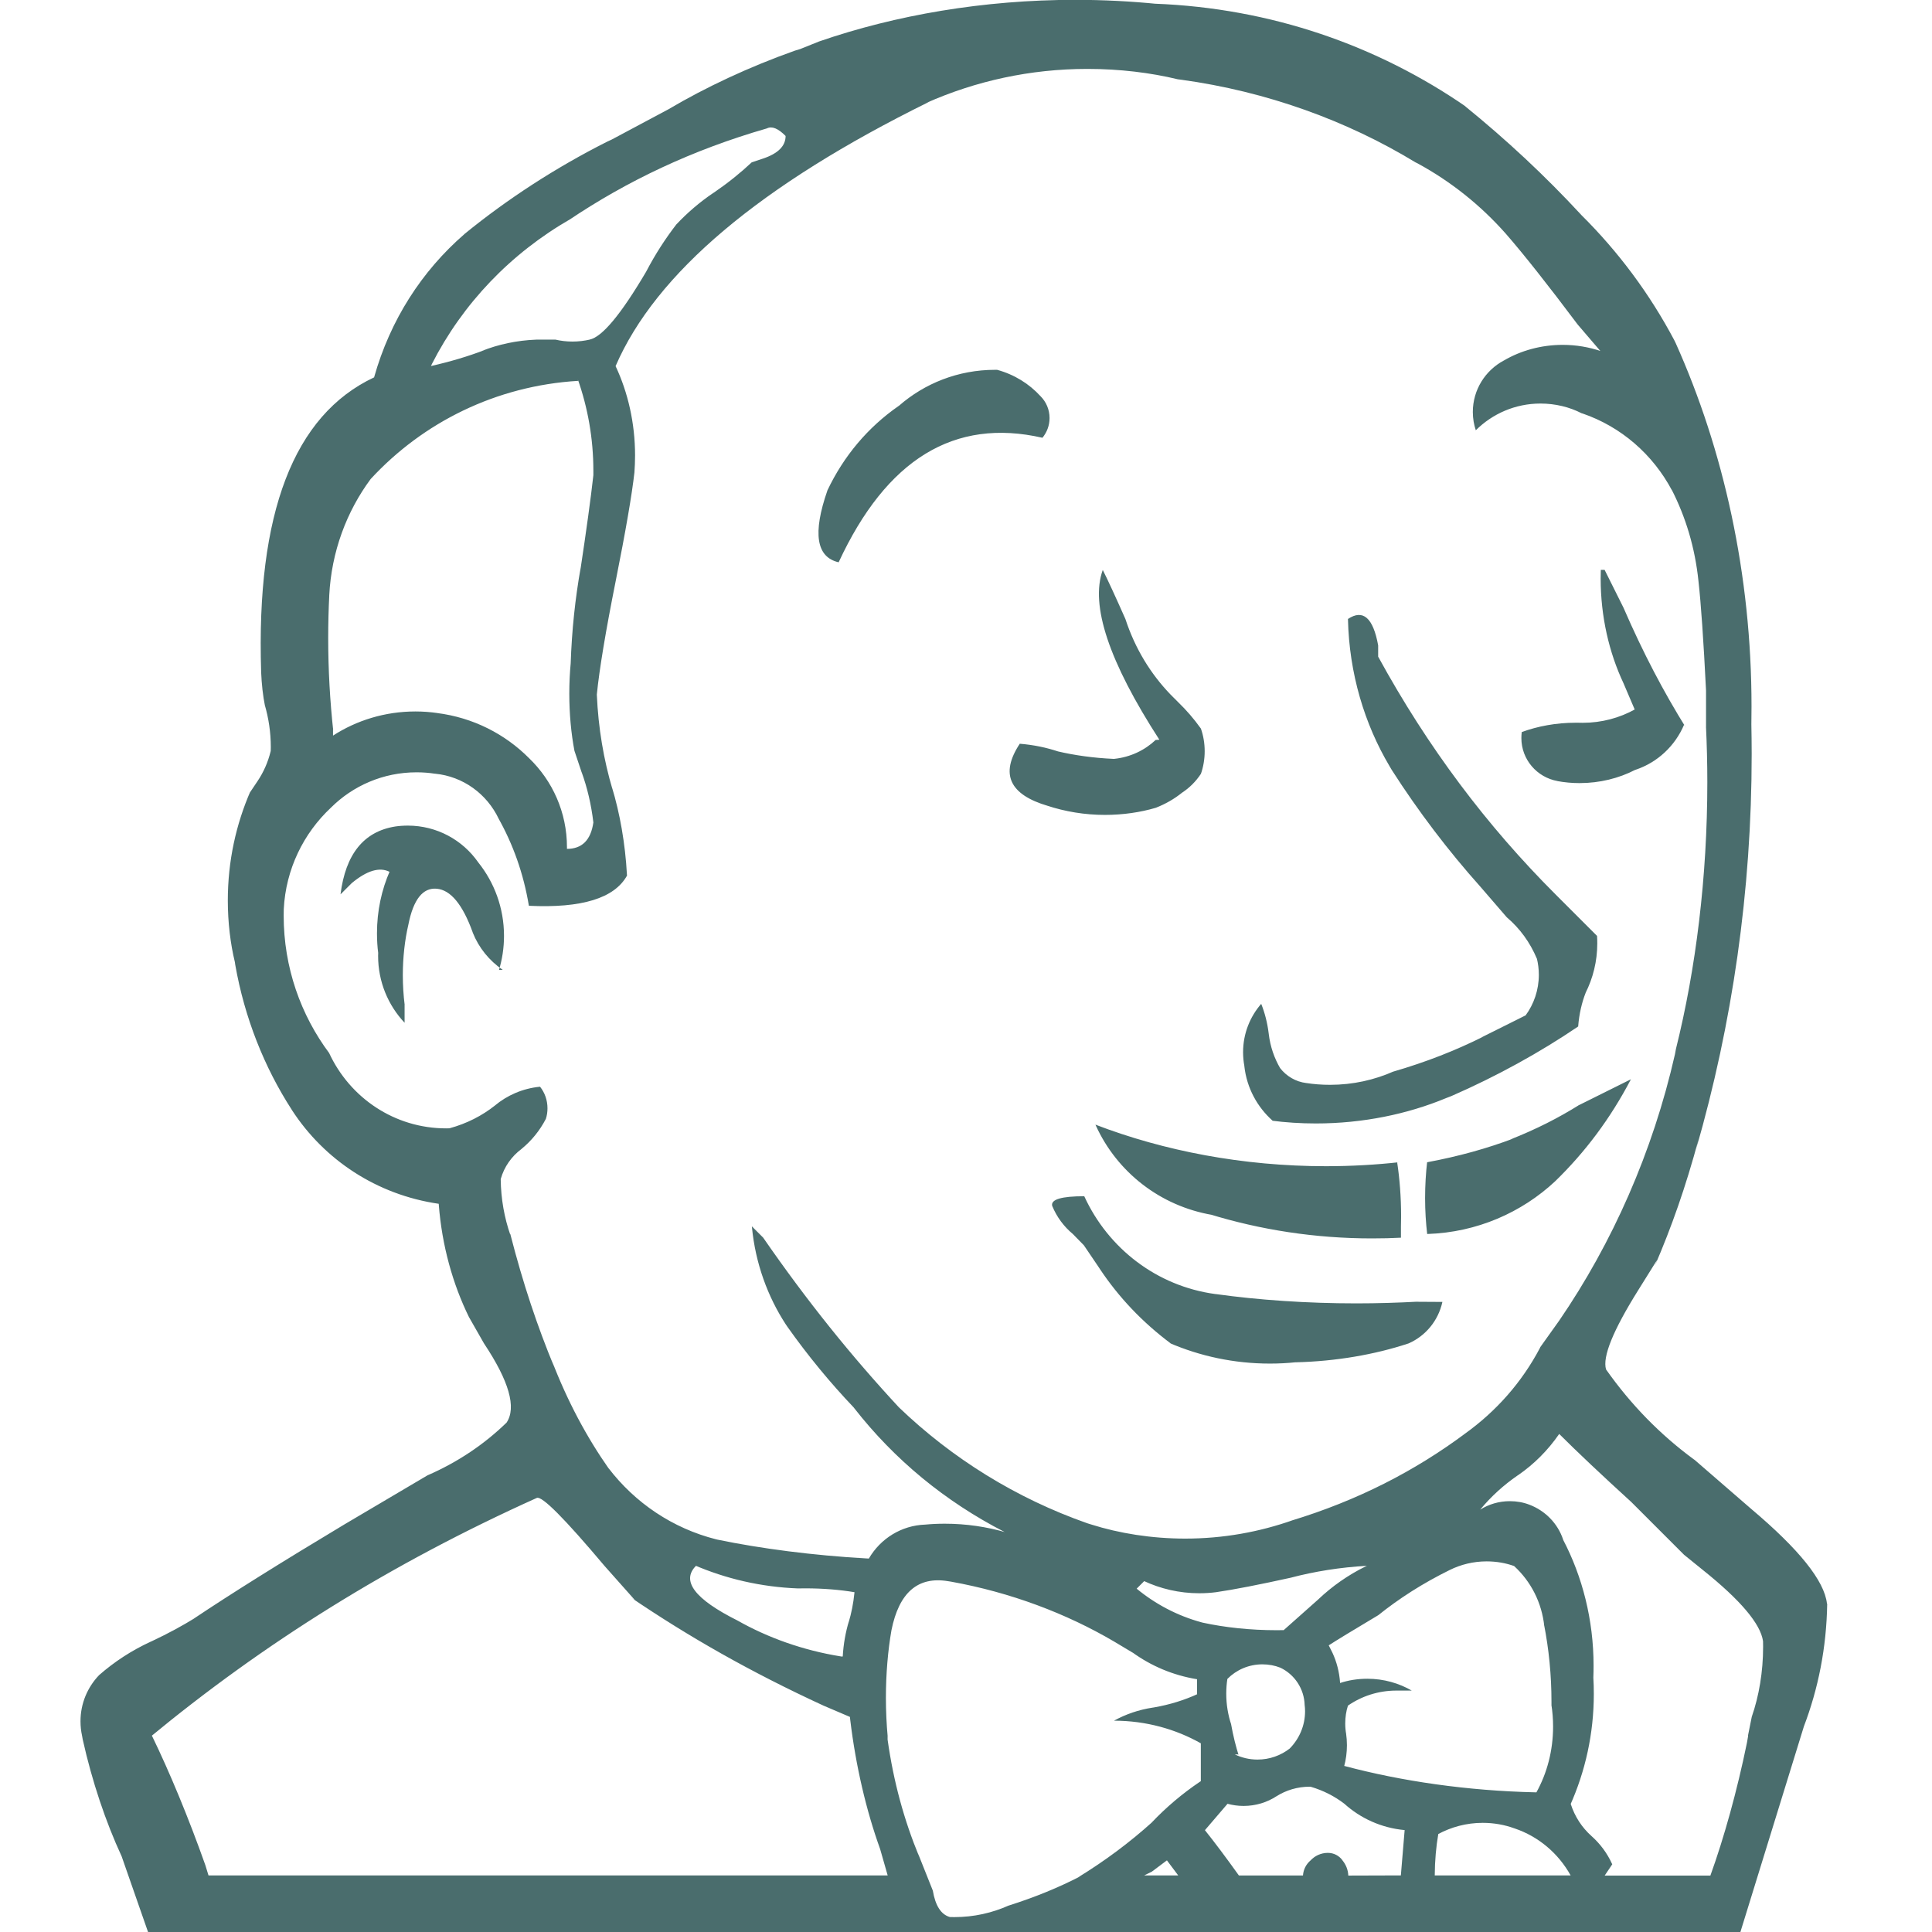
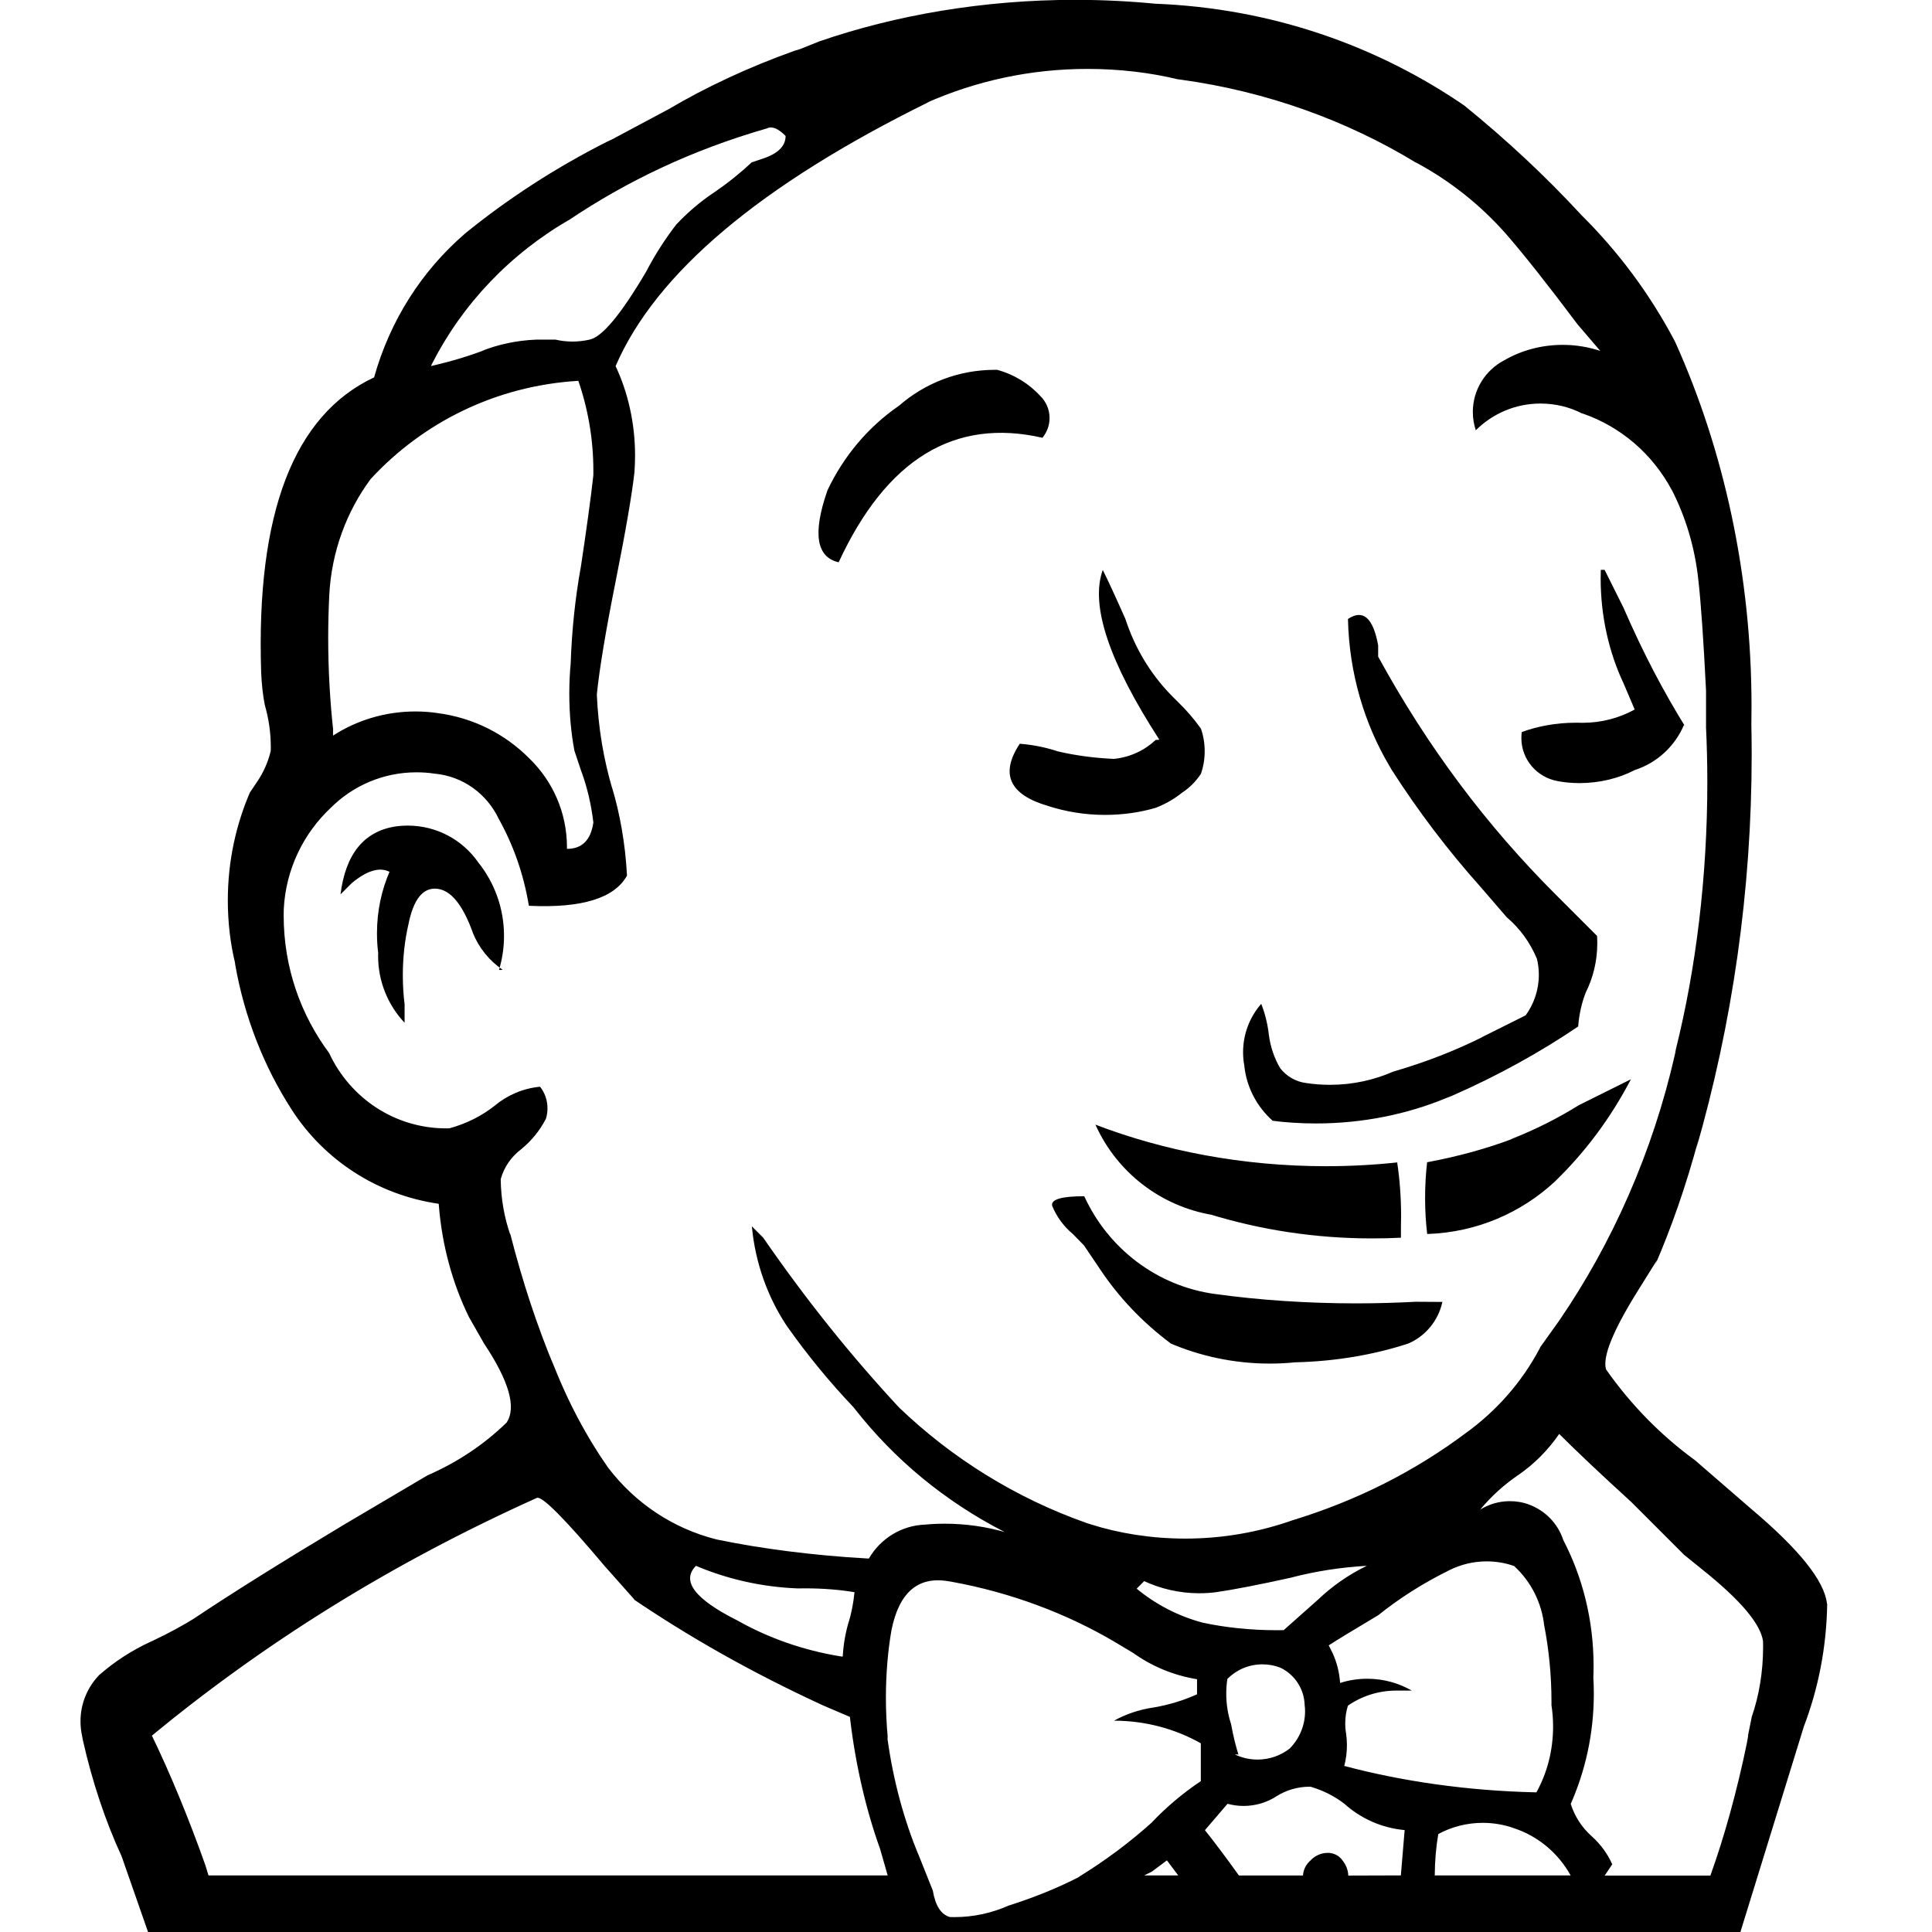
- <svg xmlns="http://www.w3.org/2000/svg" fill="#4A6D6D" viewBox="-1 0 24 24">
+ <svg xmlns="http://www.w3.org/2000/svg" fill="#000000" viewBox="-1 0 24 24">
  <g id="SVGRepo_bgCarrier" stroke-width="0" />
  <g id="SVGRepo_tracerCarrier" stroke-linecap="round" stroke-linejoin="round" />
  <g id="SVGRepo_iconCarrier">
    <path d="m21.698 19.922c-.008.541-.11 1.055-.292 1.531l.01-.031-.796 2.578h-19.781l-.328-.94c-.198-.428-.367-.929-.483-1.45l-.009-.05c-.012-.053-.019-.115-.019-.178 0-.222.088-.424.231-.573.189-.166.405-.307.64-.415l.016-.007c.208-.098.378-.191.542-.292l-.024.014q.701-.469 1.873-1.172l1.031-.609c.381-.166.707-.387.985-.657l-.001.001q.187-.281-.281-.984l-.187-.328c-.201-.41-.335-.888-.374-1.393l-.001-.013c-.771-.112-1.422-.547-1.822-1.162l-.006-.01c-.338-.523-.584-1.138-.7-1.799l-.004-.03c-.056-.231-.088-.496-.088-.768 0-.485.101-.945.284-1.363l-.009.022.094-.14c.072-.107.129-.232.162-.367l.002-.008c0-.014.001-.031.001-.048 0-.183-.027-.361-.076-.528l.003.013c-.025-.124-.041-.269-.047-.417v-.005q-.094-2.953 1.403-3.656c.201-.715.594-1.321 1.12-1.778l.004-.004c.532-.434 1.132-.824 1.771-1.146l.056-.026.703-.375c.466-.276 1.008-.529 1.574-.73l.066-.02.234-.094c.95-.328 2.044-.517 3.183-.517.348 0 .693.018 1.032.052l-.043-.004c1.442.055 2.765.52 3.868 1.282l-.024-.016c.529.429 1.004.874 1.445 1.35l.008.009c.46.456.85.98 1.155 1.556l.017.035c.596 1.328.942 2.879.942 4.511 0 .078-.001.157-.002.235v-.012c.002.11.004.24.004.37 0 1.704-.241 3.352-.691 4.912l.031-.125c-.16.593-.336 1.092-.544 1.574l.028-.074-.234.375q-.469.75-.399.984c.308.437.672.809 1.088 1.115l.013.009.703.609q.893.753.94 1.175zm-13.171-18.327c-.927.267-1.737.652-2.468 1.144l.031-.02c-.748.429-1.343 1.053-1.725 1.803l-.011.025c.25-.057.462-.121.667-.199l-.034.011c.201-.08.433-.131.676-.14h.004.234c.063.015.136.024.211.024s.147-.009.217-.025l-.006.001q.234-.047.703-.843c.117-.224.242-.415.381-.595l-.007.009c.139-.148.292-.279.459-.392l.01-.006c.175-.12.328-.243.471-.377l-.002.002.14-.047q.281-.094.281-.281-.139-.141-.232-.094zm-4.922 4.355c-.299.403-.488.904-.515 1.447v.006c-.008.156-.013.338-.013.522 0 .394.022.783.064 1.166l-.004-.047v.094c.29-.188.644-.3 1.024-.3.093 0 .185.007.275.02l-.01-.001c.453.057.849.262 1.148.563.289.279.469.671.469 1.104v.022-.001q.281 0 .328-.328c-.027-.227-.076-.433-.147-.629l.006.02-.094-.281c-.041-.214-.064-.46-.064-.711 0-.129.006-.257.018-.384l-.001.016c.014-.417.056-.813.125-1.2l-.007.051q.117-.773.164-1.196c0-.016 0-.036 0-.055 0-.4-.069-.784-.195-1.141l.007.024c-1.023.061-1.929.517-2.576 1.217l-.002.003zm1.734 9.379c.16.623.336 1.146.545 1.651l-.03-.081c.196.51.432.951.716 1.356l-.013-.02c.332.435.8.751 1.339.887l.017.004c.542.112 1.188.196 1.845.233l.035.002c.144-.247.403-.412.702-.422h.001c.072-.007.155-.011.24-.011.265 0 .522.038.764.109l-.019-.005c-.748-.384-1.373-.905-1.866-1.535l-.009-.012c-.296-.311-.573-.648-.825-1.004l-.019-.028c-.226-.346-.378-.761-.421-1.208l-.001-.011.14.14c.544.787 1.098 1.475 1.698 2.121l-.011-.012c.66.634 1.457 1.13 2.341 1.44l.045.014c.35.111.753.176 1.171.176.471 0 .922-.082 1.342-.231l-.028.009c.824-.25 1.541-.618 2.175-1.092l-.018.013c.393-.281.71-.642.932-1.062l.008-.017.234-.328c.66-.963 1.162-2.093 1.438-3.309l.012-.065c.248-.995.39-2.138.39-3.314 0-.236-.006-.47-.017-.703l.001.033v-.469q-.047-.94-.094-1.359c-.043-.417-.159-.798-.336-1.143l.008.018c-.239-.451-.634-.793-1.111-.957l-.014-.004c-.148-.076-.324-.12-.51-.12-.313 0-.597.127-.803.332-.023-.068-.037-.146-.037-.227 0-.277.156-.517.384-.639l.004-.002c.209-.122.461-.193.729-.193.167 0 .328.028.477.079l-.01-.003-.281-.328q-.563-.75-.89-1.125c-.315-.357-.687-.654-1.104-.88l-.021-.01c-.848-.516-1.846-.881-2.913-1.027l-.04-.005c-.337-.082-.724-.129-1.122-.129-.713 0-1.391.151-2.003.423l.032-.012q-3.141 1.547-3.891 3.281c.153.325.242.707.242 1.109 0 .072-.003.143-.008.213l.001-.009q-.047.422-.234 1.359t-.234 1.408c.018.416.085.809.196 1.183l-.009-.035c.099.325.166.701.187 1.089l.001.012q-.234.422-1.219.375c-.067-.404-.198-.767-.383-1.095l.009.016c-.147-.31-.442-.528-.792-.562h-.004c-.068-.011-.146-.017-.226-.017-.415 0-.791.168-1.063.439-.341.319-.561.765-.586 1.261v.004c-.001.023-.001.05-.001.077 0 .642.212 1.235.569 1.712l-.005-.007c.258.557.812.937 1.455.937.014 0 .029 0 .043-.001h-.002c.216-.059.404-.156.566-.284l-.003.002c.153-.128.346-.213.558-.234h.004c.058.073.092.166.092.268 0 .047-.007.092-.021.134l.001-.003c-.077.148-.18.273-.302.373l-.002.002c-.123.092-.214.221-.256.37l-.001.005c.003.244.045.478.121.696l-.005-.015zm10.406 5.858c-.022.067-.034.143-.034.223 0 .045.004.09.012.133l-.001-.005c.006.042.01.091.01.141 0 .091-.012.18-.035.265l.002-.007c.711.19 1.53.309 2.375.328h.012c.131-.236.207-.517.207-.817 0-.092-.007-.183-.021-.271l.001.01c0-.014 0-.03 0-.046 0-.331-.032-.655-.094-.969l.005.032c-.031-.298-.168-.56-.374-.749l-.001-.001c-.102-.037-.219-.058-.342-.058-.165 0-.321.039-.46.108l.006-.003c-.339.167-.631.354-.9.57l.009-.007q-.471.281-.616.375l.047.094c.051.11.085.237.094.371v.003c.101-.034.218-.053.339-.053.203 0 .393.055.557.15l-.005-.003h-.187c-.002 0-.003 0-.005 0-.225 0-.434.07-.606.19l.003-.002zm-.795-.94.422-.375c.174-.166.375-.307.595-.415l.014-.006c-.334.019-.647.069-.948.148l.033-.007q-.633.14-.961.187c-.062.008-.134.013-.207.013-.248 0-.484-.056-.694-.155l.01.004-.094.094c.23.19.504.336.805.418l.015.004c.276.06.592.094.917.094.032 0 .064 0 .096-.001h-.005zm-.563 1.547h-.047c.082.04.179.064.281.064.151 0 .29-.051.4-.137l-.001.001c.118-.119.192-.283.192-.464 0-.026-.002-.052-.005-.077v.003c-.005-.206-.126-.383-.301-.467l-.003-.001c-.065-.026-.141-.041-.221-.041-.17 0-.324.069-.435.181-.009.055-.014.119-.014.183 0 .136.022.266.063.388l-.003-.009c.027.15.059.278.099.403l-.006-.023zm-4.918-1.219c.009-.154.035-.298.076-.435l-.003.014c.033-.108.059-.236.072-.367l.001-.008c-.183-.031-.394-.048-.61-.048-.033 0-.066 0-.098.001h.005c-.461-.018-.893-.12-1.289-.29l.023.009q-.281.281.516.68c.376.213.814.37 1.28.445l.022.003zm-7.879 2.722h8.437l-.094-.328c-.171-.474-.302-1.029-.371-1.604l-.004-.037-.328-.14c-.905-.417-1.674-.855-2.401-1.349l.057.037-.375-.422q-.75-.891-.843-.846c-1.826.822-3.399 1.81-4.816 2.981l.035-.028c.218.448.456 1.021.664 1.609l.039.127zm11.624 0h.422l-.14-.187-.187.14zm.703-1.172v-.469c-.311-.176-.682-.281-1.078-.281.142-.079.308-.137.484-.163l.008-.001c.202-.035.383-.092.553-.17l-.014.006v-.187c-.303-.05-.571-.166-.801-.332l.005.004-.234-.14c-.595-.35-1.288-.611-2.025-.744l-.038-.006q-.562-.093-.703.609c-.044.252-.069.543-.069.839 0 .167.008.332.023.494l-.002-.021v.047c.074.525.205.999.389 1.446l-.014-.039.187.469q.047.281.211.328c.017.001.037.001.057.001.241 0 .47-.052.677-.145l-.01.004c.338-.107.626-.226.9-.367l-.032.015c.345-.212.643-.436.92-.685l-.006.005c.181-.191.382-.361.6-.508l.013-.008zm2.485 1.172.047-.563c-.291-.027-.55-.147-.751-.329l.001.001c-.12-.092-.26-.164-.413-.209l-.009-.002c-.002 0-.005 0-.007 0-.153 0-.295.044-.415.12l.003-.002c-.116.076-.258.121-.41.121-.071 0-.139-.01-.204-.028l.005.001-.281.328q.187.234.422.563h.796c.005-.075.04-.141.094-.187.053-.057.128-.093.211-.094h.005c.075 0 .141.037.181.093v.001c.042.051.069.116.072.187v.001zm.422 0h1.687c-.153-.275-.399-.483-.694-.583l-.009-.003c-.116-.042-.249-.067-.389-.067-.202 0-.392.052-.558.142l.006-.003c-.027.154-.043.332-.044.513v.001zm3.89-1.736.047-.234c.09-.26.141-.559.141-.871 0-.024 0-.049-.001-.073v.004q-.047-.324-.75-.886l-.231-.187-.656-.656q-.566-.516-.895-.845c-.141.204-.312.375-.509.511l-.007.004c-.177.122-.33.262-.462.421l-.003.004c.105-.066.232-.105.368-.105.086 0 .168.015.243.044l-.005-.002c.201.075.356.234.423.433l.001.005c.238.455.378.993.378 1.564 0 .051-.001.103-.003.153v-.007c.004.061.006.132.006.204 0 .495-.106.964-.296 1.388l.009-.021c.051.159.14.293.257.398l.001.001c.108.096.195.213.255.345l.003.006-.094.14h1.313c.17-.471.332-1.053.454-1.649l.015-.086zm-11.437-15.466c.204-.432.507-.788.882-1.049l.009-.006c.317-.277.735-.446 1.192-.446h.028-.001c.215.059.398.174.538.327l.001.001c.069.069.112.165.112.271 0 .094-.034.179-.089.246v-.001q-1.64-.375-2.531 1.547-.417-.095-.14-.891zm8.624 3c.2-.074.431-.117.672-.117h.033-.002c.017.001.036.001.056.001.237 0 .46-.061.654-.169l-.007.004-.14-.328c-.179-.381-.283-.828-.283-1.3 0-.037.001-.075.002-.112v.005h.047l.234.469c.247.569.499 1.046.782 1.502l-.028-.049c-.113.267-.332.47-.602.561l-.007.002c-.201.104-.439.164-.691.164-.096 0-.189-.009-.28-.026l.009.001c-.258-.046-.451-.268-.451-.535 0-.026.002-.052.005-.077v.003zm-4.499.094q-.94-1.453-.703-2.109.094.187.281.609c.12.367.313.682.563.941l-.001-.001.094.094c.102.099.195.206.277.321l.005.007c.03.084.047.181.047.281s-.017.198-.049.287l.002-.006c-.062.094-.14.172-.231.232l-.003.002c-.094.076-.203.139-.32.185l-.008.003c-.189.056-.406.088-.63.088-.252 0-.495-.041-.722-.116l.016.005q-.723-.211-.352-.773c.172.014.331.047.483.098l-.014-.004c.207.049.448.083.695.094h.008c.201-.021.379-.106.516-.235zm1.265 3.281c.044.109.077.235.093.367l.001.008c.019.158.069.3.143.427l-.003-.005c.078.101.194.171.326.187h.002c.088.014.189.022.293.022.283 0 .551-.06.794-.168l-.012.005c.42-.122.78-.265 1.123-.436l-.038.017.563-.281c.102-.139.164-.315.164-.504 0-.071-.009-.139-.025-.205l.001.006c-.086-.205-.213-.378-.373-.514l-.002-.002-.328-.38c-.398-.445-.77-.934-1.101-1.451l-.027-.046c-.311-.524-.501-1.152-.516-1.824v-.004q.281-.187.375.328v.14c.618 1.13 1.351 2.102 2.203 2.953l.516.516c.002.027.003.06.003.092 0 .223-.053.433-.147.619l.004-.008c-.049.124-.082.267-.094.417v.005c-.471.32-1.01.618-1.576.865l-.065.025c-.479.199-1.034.315-1.617.315-.19 0-.377-.012-.56-.036l.022.002c-.192-.171-.321-.408-.351-.675v-.005c-.01-.051-.016-.11-.016-.171 0-.231.086-.442.227-.603l-.001.001zm-9.422-.422c-.168-.115-.297-.274-.372-.462l-.002-.007q-.187-.516-.446-.539t-.352.446c-.044.189-.069.406-.069.629 0 .125.008.249.023.37l-.001-.014v.234c-.204-.216-.329-.509-.329-.83 0-.013 0-.027.001-.04v.002c-.01-.074-.015-.159-.015-.245 0-.276.057-.538.161-.775l-.005.013q-.187-.094-.469.14l-.14.14q.094-.75.68-.843c.047-.007.101-.011.156-.011.361 0 .68.179.873.454l.002.003c.199.248.32.566.32.913 0 .151-.023.296-.065.433l.003-.01zm14.015 1.359c-.255.488-.569.905-.939 1.265l-.001.001c-.417.39-.974.636-1.587.656h-.004c-.016-.134-.026-.288-.026-.445s.009-.312.027-.464l-.002.018c.396-.074.742-.171 1.075-.296l-.044.014c.325-.128.603-.27.865-.434l-.021.012zm-6.654.563c.851.327 1.835.517 2.864.517.312 0 .62-.017.923-.051l-.037.003c.031.201.049.433.049.67 0 .044-.001.088-.002.132v-.006.14c-.107.006-.233.009-.359.009-.707 0-1.388-.106-2.03-.304l.049.013c-.654-.111-1.188-.536-1.45-1.111l-.005-.012zm4.312 2.203c-.051.233-.208.421-.417.514l-.005.002c-.418.138-.9.222-1.4.234h-.006c-.094.01-.204.016-.314.016-.445 0-.869-.092-1.253-.258l.021.008c-.35-.261-.646-.572-.882-.927l-.009-.014-.189-.279-.137-.14c-.112-.093-.199-.211-.255-.346l-.002-.006q-.023-.117.399-.117c.299.652.905 1.117 1.627 1.215l.011.001c.523.073 1.128.115 1.742.115.261 0 .521-.008.778-.022l-.036.002z" />
  </g>
</svg>
